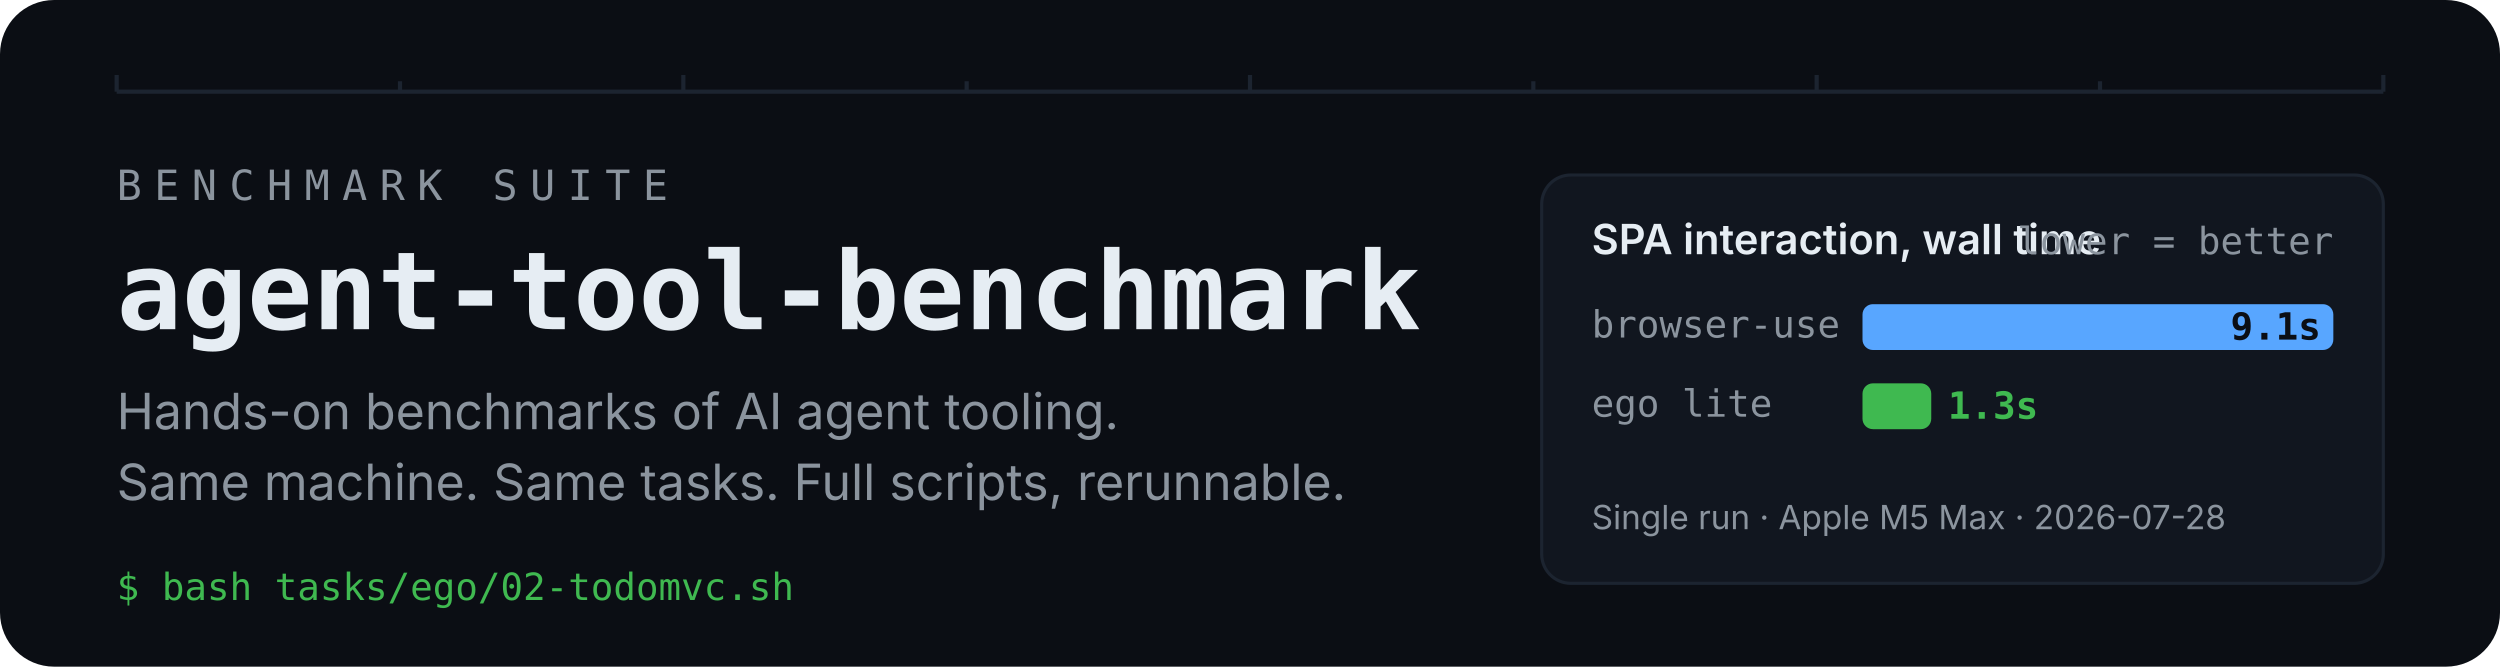
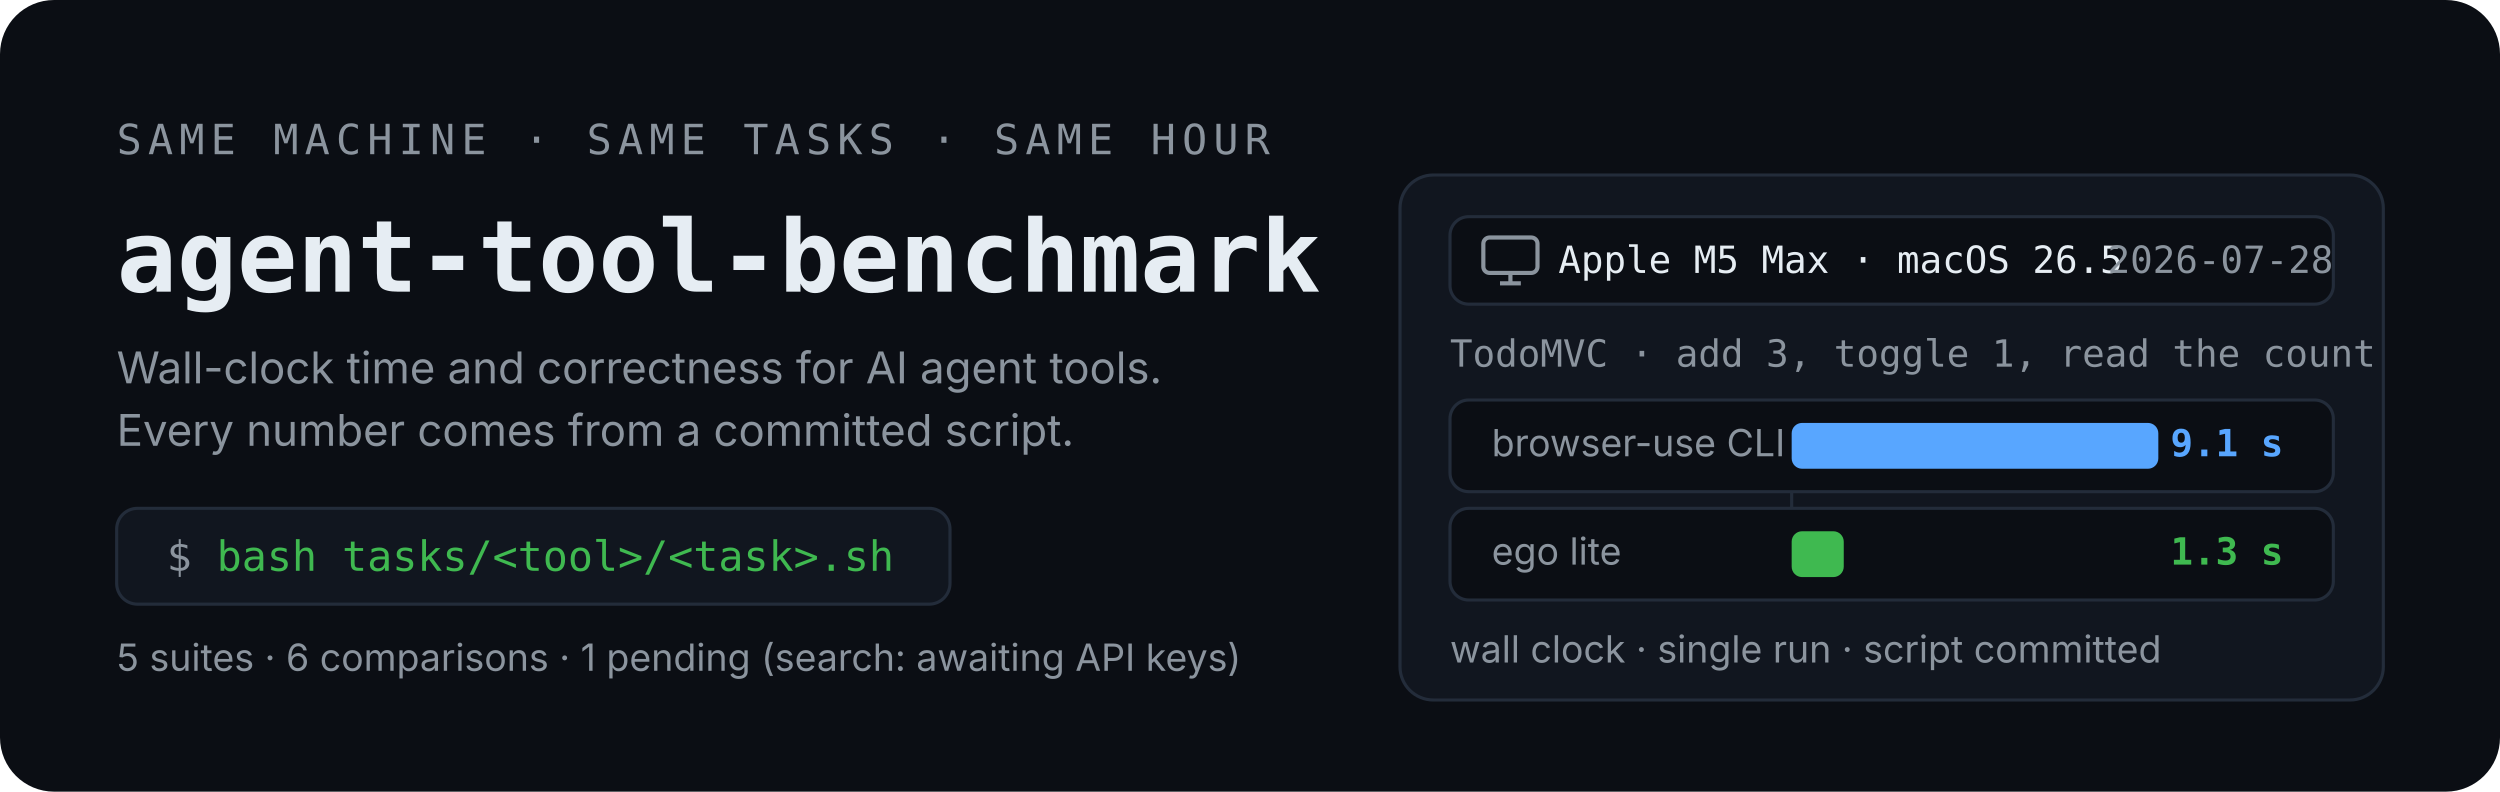
- <svg xmlns="http://www.w3.org/2000/svg" width="1200" height="320" viewBox="0 0 1200 320" role="img" aria-labelledby="title desc">
-   <rect width="1200" height="320" rx="26" fill="#0B0E14" />
-   <g stroke="#1C2430" stroke-width="2">
-     <line x1="56" y1="44" x2="1144" y2="44" />
-     <line x1="56" y1="36" x2="56" y2="44" />
-     <line x1="192" y1="39" x2="192" y2="44" />
-     <line x1="328" y1="36" x2="328" y2="44" />
-     <line x1="464" y1="39" x2="464" y2="44" />
-     <line x1="600" y1="36" x2="600" y2="44" />
-     <line x1="736" y1="39" x2="736" y2="44" />
-     <line x1="872" y1="36" x2="872" y2="44" />
-     <line x1="1008" y1="39" x2="1008" y2="44" />
-     <line x1="1144" y1="36" x2="1144" y2="44" />
+ <svg xmlns="http://www.w3.org/2000/svg" width="1200" height="380" viewBox="0 0 1200 380" role="img" aria-labelledby="title desc">
+   <rect width="1200" height="380" rx="26" fill="#0B0E14" />
+   <g id="title-block" transform="translate(56 0)">
+     <text x="0" y="74" font-family="ui-monospace, SFMono-Regular, Menlo, monospace" font-size="20" letter-spacing="3" fill="#8B949E">SAME MACHINE · SAME TASKS · SAME HOUR</text>
+     <text x="0" y="140" font-family="ui-monospace, SFMono-Regular, Menlo, monospace" font-size="48" font-weight="700" fill="#E6EDF3">agent-tool-benchmark</text>
+     <text x="0" y="184" font-family="-apple-system, BlinkMacSystemFont, 'Segoe UI', sans-serif" font-size="21" fill="#8B949E">Wall-clock time and correctness for AI agent tools.</text>
+     <text x="0" y="214" font-family="-apple-system, BlinkMacSystemFont, 'Segoe UI', sans-serif" font-size="21" fill="#8B949E">Every number comes from a committed script.</text>
+     <rect x="0" y="244" width="400" height="46" rx="10" fill="#11161F" stroke="#232C3A" stroke-width="1.5" />
+     <text x="24" y="274" font-family="ui-monospace, SFMono-Regular, Menlo, monospace" font-size="20" fill="#8B949E">$</text>
+     <text x="48" y="274" font-family="ui-monospace, SFMono-Regular, Menlo, monospace" font-size="20" fill="#3FB950">bash tasks/&lt;tool&gt;/&lt;task&gt;.sh</text>
+     <text x="0" y="322" font-family="-apple-system, BlinkMacSystemFont, 'Segoe UI', sans-serif" font-size="18" fill="#8B949E">5 suites · 6 comparisons · 1 pending (search: awaiting API keys)</text>
  </g>
-   <g id="title-block" transform="translate(56 96)">
-     <text x="0" y="0" font-family="ui-monospace, SFMono-Regular, Menlo, monospace" font-size="20" letter-spacing="6" fill="#8B949E">BENCHMARK SUITE</text>
-     <text x="0" y="62" font-family="ui-monospace, SFMono-Regular, Menlo, monospace" font-size="52" font-weight="700" fill="#E6EDF3">agent-tool-benchmark</text>
-     <text x="0" y="110" font-family="-apple-system, BlinkMacSystemFont, 'Segoe UI', sans-serif" font-size="24" fill="#8B949E">Hands-on benchmarks of AI agent tooling.</text>
-     <text x="0" y="144" font-family="-apple-system, BlinkMacSystemFont, 'Segoe UI', sans-serif" font-size="24" fill="#8B949E">Same machine. Same tasks. Full scripts, rerunnable.</text>
-     <g transform="translate(0 176)" font-family="ui-monospace, SFMono-Regular, Menlo, monospace" font-size="18" fill="#3FB950">
-       <text x="0" y="16">$ bash tasks/ego/02-todomvc.sh</text>
+   <g id="rig-proof" transform="translate(672 84)">
+     <rect x="0" y="0" width="472" height="252" rx="16" fill="#11161F" stroke="#232C3A" stroke-width="1.5" />
+     <rect x="24" y="20" width="424" height="42" rx="9" fill="#0B0E14" stroke="#232C3A" stroke-width="1.5" />
+     <g transform="translate(40 30)" stroke="#8B949E" stroke-width="2" fill="none">
+       <rect x="0" y="0" width="26" height="17" rx="3" />
+       <line x1="13" y1="17" x2="13" y2="22" />
+       <line x1="8" y1="22" x2="18" y2="22" />
    </g>
-   </g>
-   <g id="project-proof" transform="translate(740 84)">
-     <rect x="0" y="0" width="404" height="196" rx="14" fill="#11161F" stroke="#1C2430" stroke-width="1.5" />
-     <text x="24" y="38" font-family="-apple-system, BlinkMacSystemFont, 'Segoe UI', sans-serif" font-size="20" font-weight="600" fill="#E6EDF3">SPA interaction, wall time</text>
-     <text x="380" y="38" text-anchor="end" font-family="ui-monospace, SFMono-Regular, Menlo, monospace" font-size="18" fill="#8B949E">lower = better</text>
-     <g transform="translate(24 62)">
-       <text x="0" y="16" font-family="ui-monospace, SFMono-Regular, Menlo, monospace" font-size="18" fill="#8B949E">browser-use</text>
-       <rect x="130" y="0" width="226" height="22" rx="5" fill="#58A6FF" />
-       <text x="350" y="17" text-anchor="end" font-family="ui-monospace, SFMono-Regular, Menlo, monospace" font-size="18" font-weight="700" fill="#0B0E14">9.1s</text>
-     </g>
-     <g transform="translate(24 100)">
-       <text x="0" y="16" font-family="ui-monospace, SFMono-Regular, Menlo, monospace" font-size="18" fill="#8B949E">ego lite</text>
-       <rect x="130" y="0" width="33" height="22" rx="5" fill="#3FB950" />
-       <text x="171" y="17" font-family="ui-monospace, SFMono-Regular, Menlo, monospace" font-size="18" font-weight="700" fill="#3FB950">1.3s</text>
-     </g>
-     <g transform="translate(24 156)" font-family="-apple-system, BlinkMacSystemFont, 'Segoe UI', sans-serif" font-size="16" fill="#8B949E">
-       <text x="0" y="14">Single run · Apple M5 Max · 2026-07-28</text>
-     </g>
+     <text x="76" y="47" font-family="ui-monospace, SFMono-Regular, Menlo, monospace" font-size="18" fill="#E6EDF3">Apple M5 Max · macOS 26.5</text>
+     <text x="448" y="47" text-anchor="end" font-family="ui-monospace, SFMono-Regular, Menlo, monospace" font-size="18" fill="#8B949E">2026-07-28</text>
+     <text x="24" y="92" font-family="ui-monospace, SFMono-Regular, Menlo, monospace" font-size="18" fill="#8B949E">TodoMVC · add 3, toggle 1, read the count</text>
+     <line x1="188" y1="114" x2="188" y2="198" stroke="#232C3A" stroke-width="1.5" />
+     <rect x="24" y="108" width="424" height="44" rx="9" fill="#0B0E14" stroke="#232C3A" stroke-width="1.5" />
+     <text x="44" y="135" font-family="-apple-system, BlinkMacSystemFont, 'Segoe UI', sans-serif" font-size="18" fill="#8B949E">browser-use CLI</text>
+     <rect x="188" y="119" width="176" height="22" rx="5" fill="#58A6FF" />
+     <text x="424" y="135" text-anchor="end" font-family="ui-monospace, SFMono-Regular, Menlo, monospace" font-size="18" font-weight="700" fill="#58A6FF">9.1 s</text>
+     <rect x="24" y="160" width="424" height="44" rx="9" fill="#0B0E14" stroke="#232C3A" stroke-width="1.5" />
+     <text x="44" y="187" font-family="-apple-system, BlinkMacSystemFont, 'Segoe UI', sans-serif" font-size="18" fill="#8B949E">ego lite</text>
+     <rect x="188" y="171" width="25" height="22" rx="5" fill="#3FB950" />
+     <text x="424" y="187" text-anchor="end" font-family="ui-monospace, SFMono-Regular, Menlo, monospace" font-size="18" font-weight="700" fill="#3FB950">1.3 s</text>
+     <text x="24" y="234" font-family="-apple-system, BlinkMacSystemFont, 'Segoe UI', sans-serif" font-size="18" fill="#8B949E">wall clock · single run · script committed</text>
  </g>
</svg>
